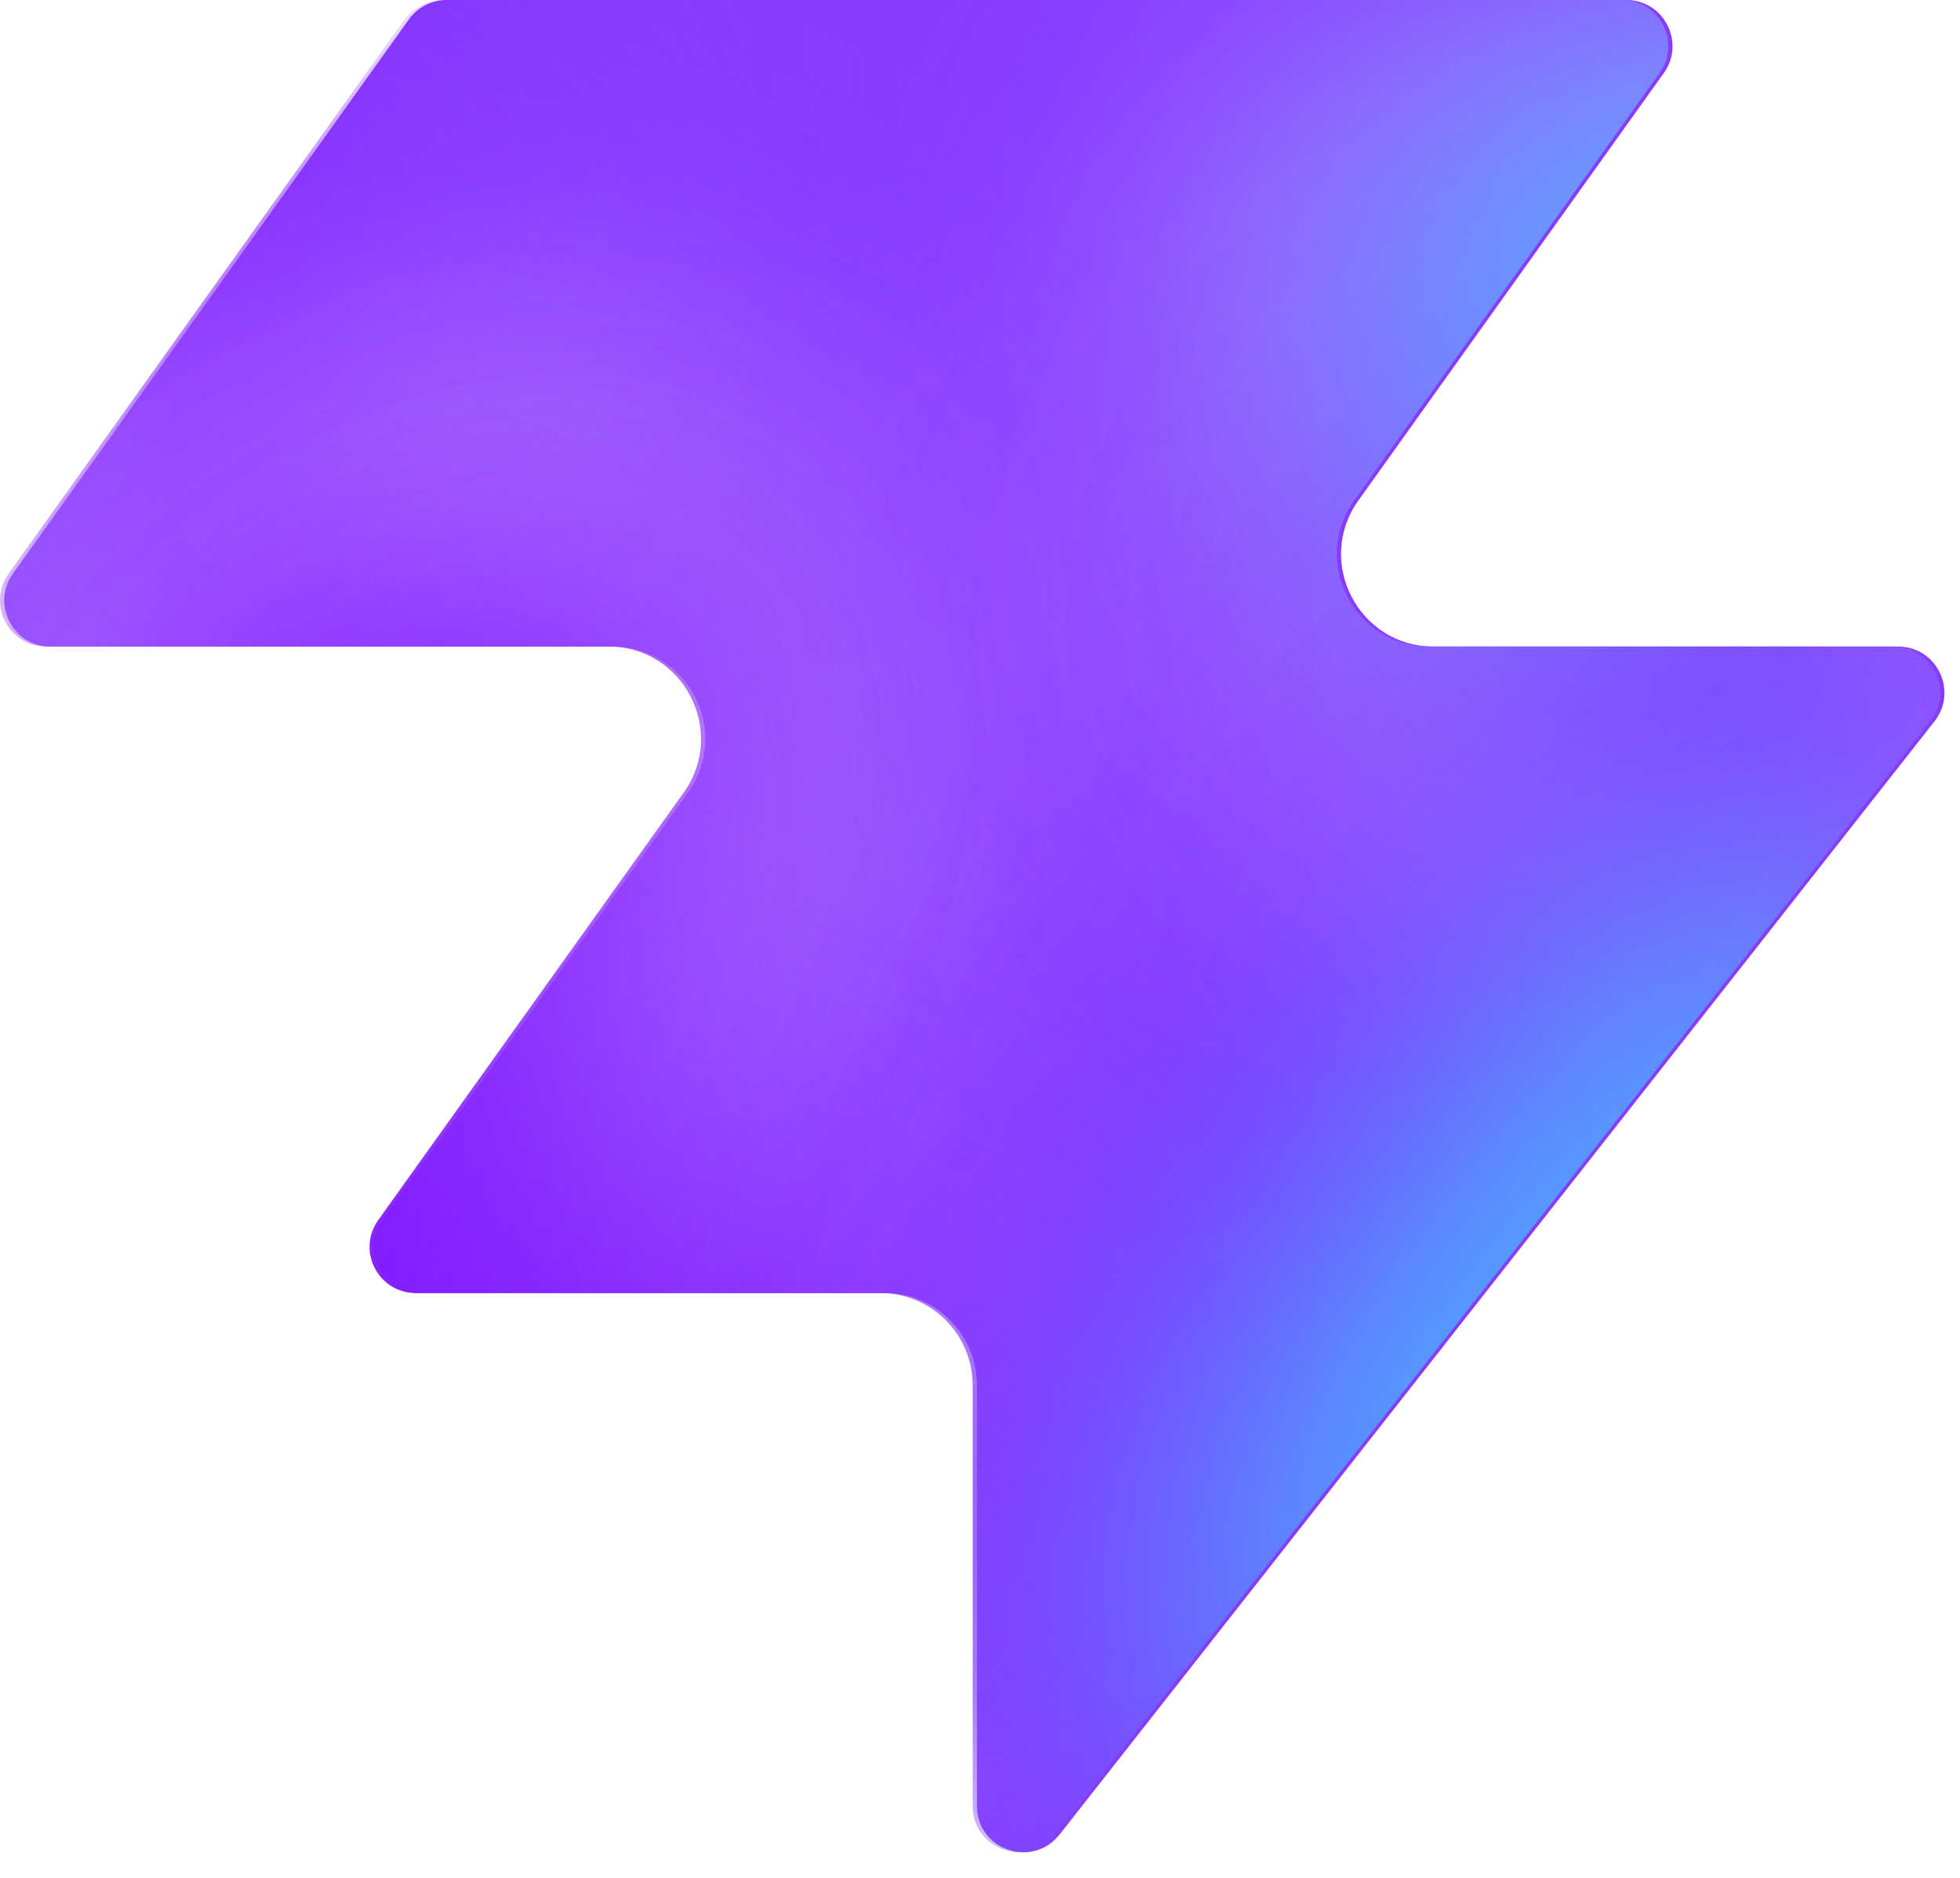
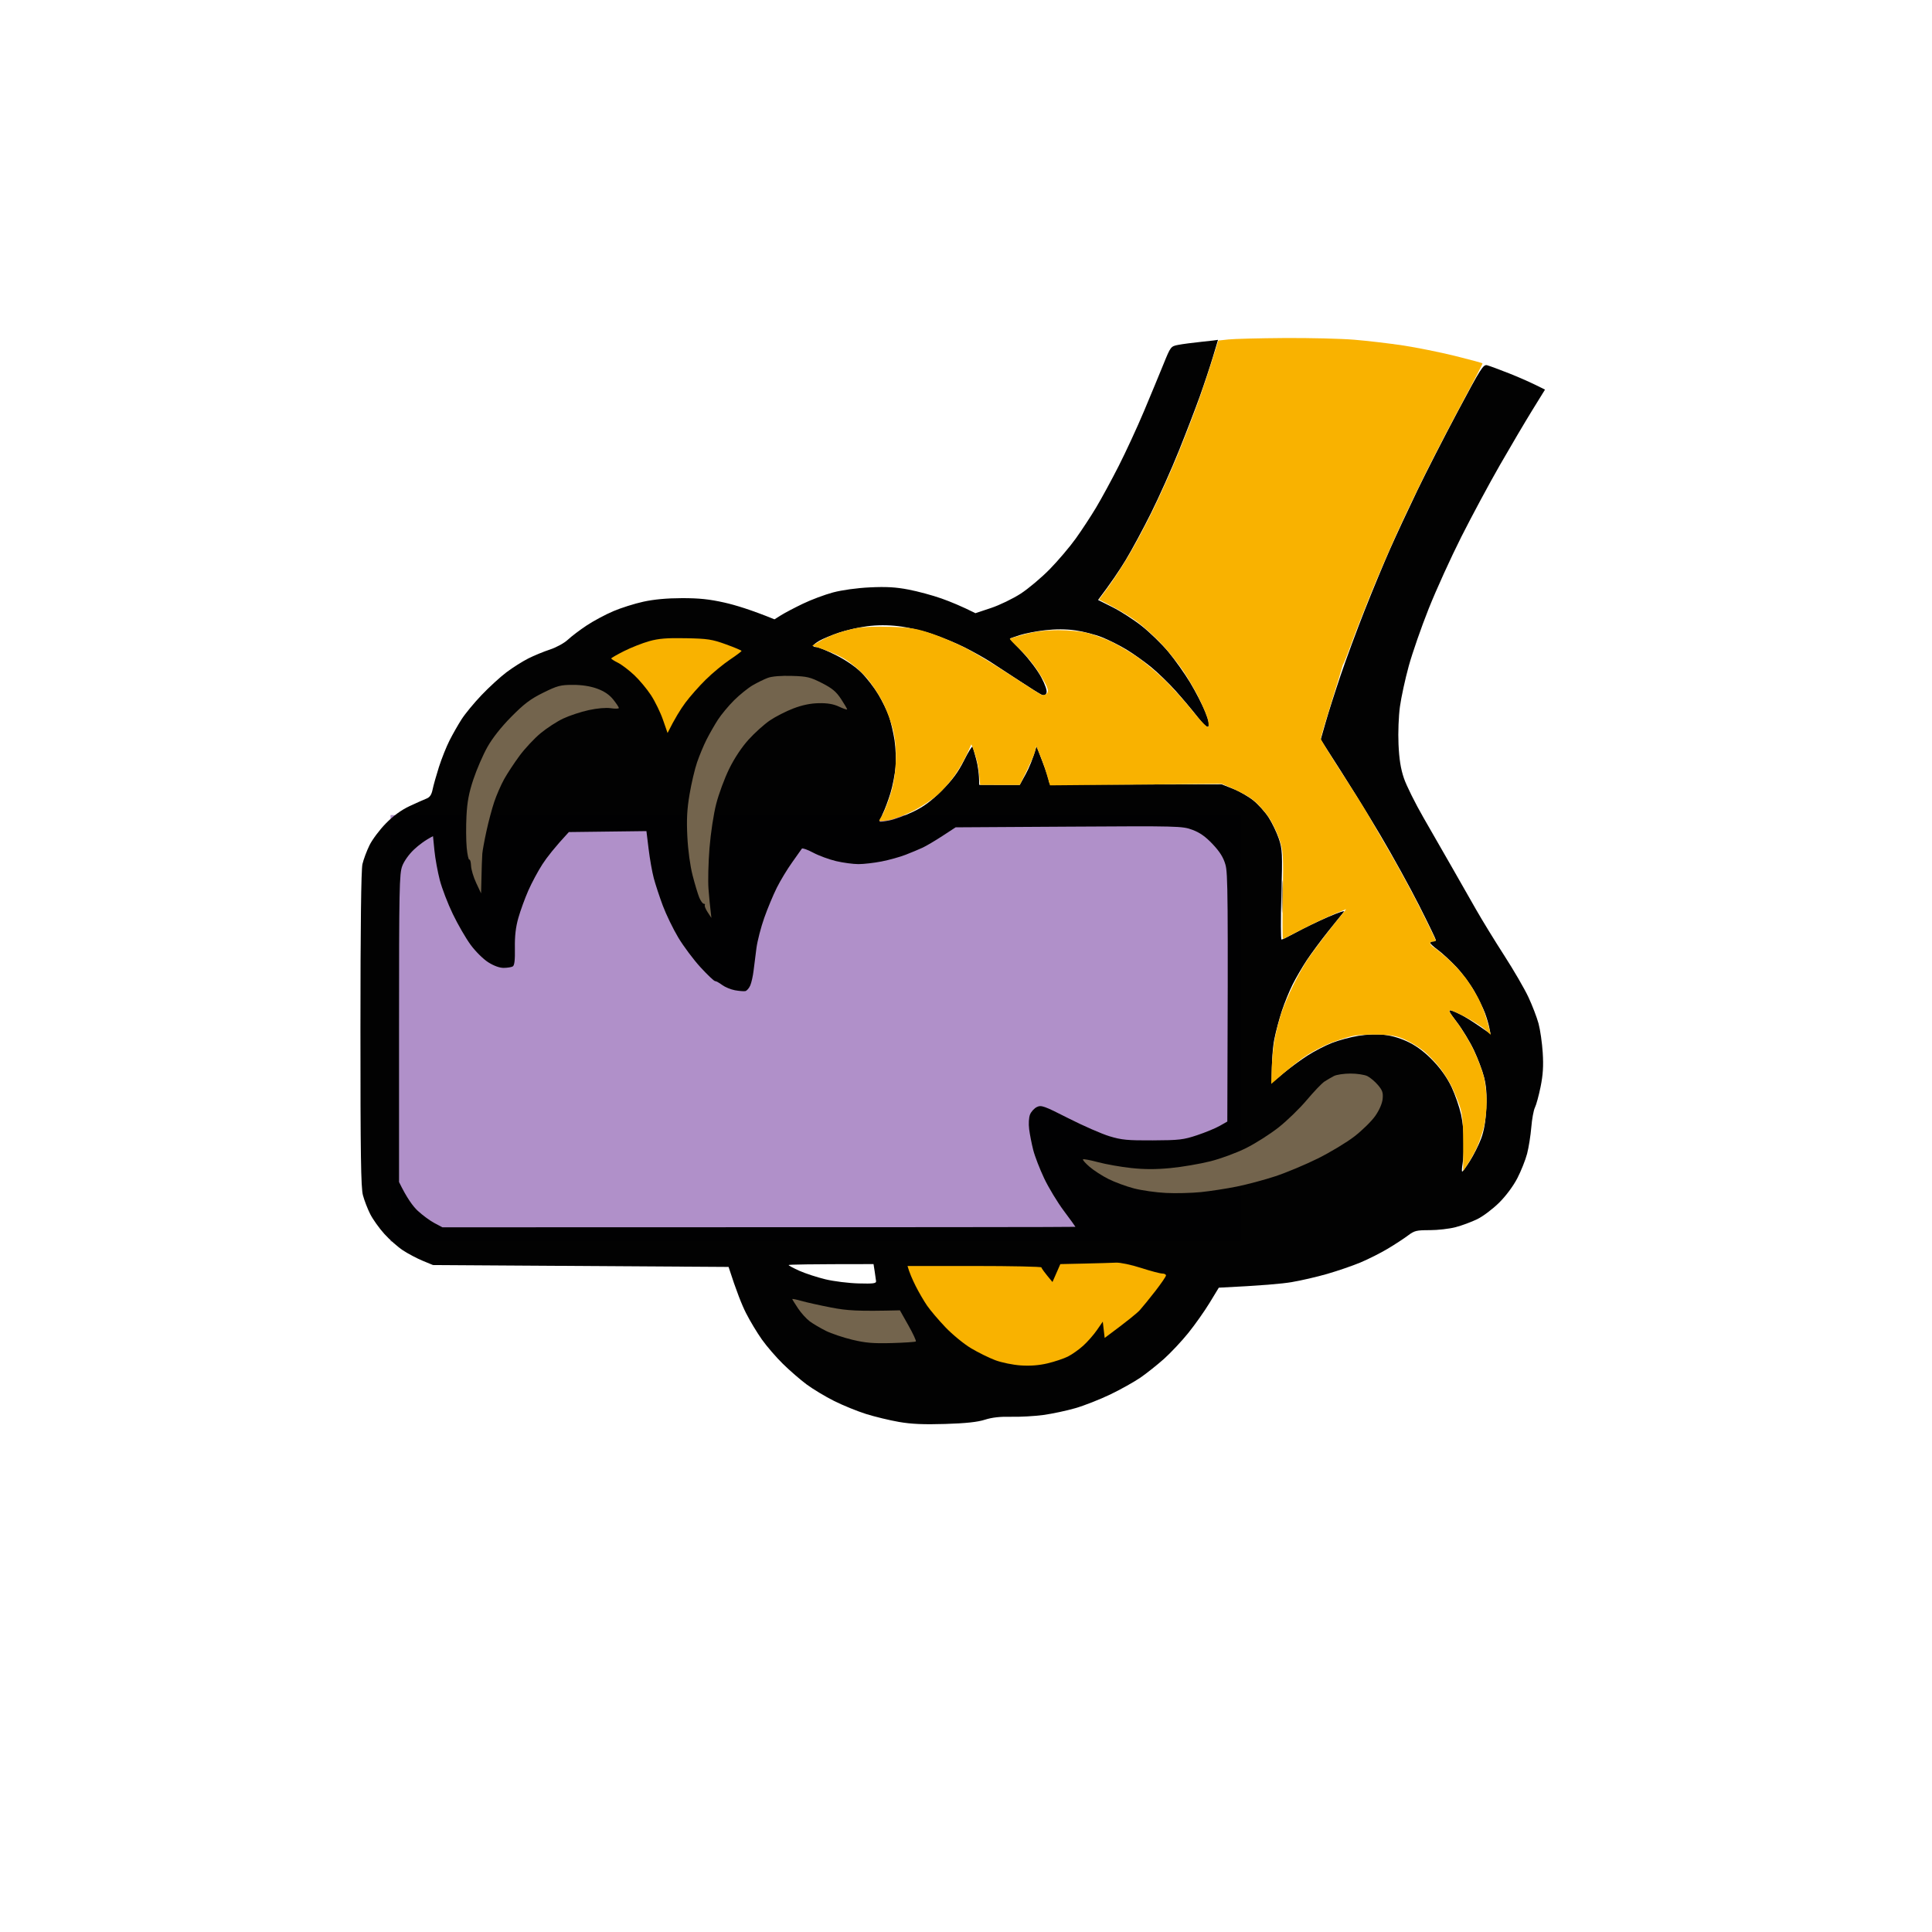
- <svg xmlns="http://www.w3.org/2000/svg" width="48" height="46" fill="none" viewBox="0 0 48 46">
-   <path fill="#863bff" d="M25.946 44.938c-.664.845-2.021.375-2.021-.698V33.937a2.26 2.26 0 0 0-2.262-2.262H10.287c-.92 0-1.456-1.04-.92-1.788l7.48-10.471c1.07-1.497 0-3.578-1.842-3.578H1.237c-.92 0-1.456-1.04-.92-1.788L10.013.474c.214-.297.556-.474.92-.474h28.894c.92 0 1.456 1.04.92 1.788l-7.48 10.471c-1.07 1.498 0 3.579 1.842 3.579h11.377c.943 0 1.473 1.088.89 1.83L25.947 44.94z" style="fill:#863bff;fill:color(display-p3 .525 .23 1);fill-opacity:1" />
-   <mask id="a" width="48" height="46" x="0" y="0" maskUnits="userSpaceOnUse" style="mask-type:alpha">
-     <path fill="#000" d="M25.842 44.938c-.664.844-2.021.375-2.021-.698V33.937a2.26 2.26 0 0 0-2.262-2.262H10.183c-.92 0-1.456-1.04-.92-1.788l7.48-10.471c1.07-1.498 0-3.579-1.842-3.579H1.133c-.92 0-1.456-1.04-.92-1.787L9.91.473c.214-.297.556-.474.92-.474h28.894c.92 0 1.456 1.04.92 1.788l-7.48 10.471c-1.07 1.498 0 3.578 1.842 3.578h11.377c.943 0 1.473 1.088.89 1.832L25.843 44.94z" style="fill:#000;fill-opacity:1" />
-   </mask>
-   <g mask="url(#a)">
-     <g filter="url(#b)">
-       <ellipse cx="5.508" cy="14.704" fill="#ede6ff" rx="5.508" ry="14.704" style="fill:#ede6ff;fill:color(display-p3 .927 .903 1);fill-opacity:1" transform="matrix(.00324 1 1 -.00324 -4.47 31.516)" />
-     </g>
-     <g filter="url(#c)">
-       <ellipse cx="10.399" cy="29.851" fill="#ede6ff" rx="10.399" ry="29.851" style="fill:#ede6ff;fill:color(display-p3 .927 .903 1);fill-opacity:1" transform="matrix(.00324 1 1 -.00324 -39.328 7.883)" />
-     </g>
-     <g filter="url(#d)">
-       <ellipse cx="5.508" cy="30.487" fill="#7e14ff" rx="5.508" ry="30.487" style="fill:#7e14ff;fill:color(display-p3 .492 .077 1);fill-opacity:1" transform="rotate(89.814 -25.913 -14.639)scale(1 -1)" />
-     </g>
-     <g filter="url(#e)">
-       <ellipse cx="5.508" cy="30.599" fill="#7e14ff" rx="5.508" ry="30.599" style="fill:#7e14ff;fill:color(display-p3 .492 .077 1);fill-opacity:1" transform="rotate(89.814 -32.644 -3.334)scale(1 -1)" />
-     </g>
-     <g filter="url(#f)">
-       <ellipse cx="5.508" cy="30.599" fill="#7e14ff" rx="5.508" ry="30.599" style="fill:#7e14ff;fill:color(display-p3 .492 .077 1);fill-opacity:1" transform="matrix(.00324 1 1 -.00324 -34.34 30.47)" />
-     </g>
-     <g filter="url(#g)">
-       <ellipse cx="14.072" cy="22.078" fill="#ede6ff" rx="14.072" ry="22.078" style="fill:#ede6ff;fill:color(display-p3 .927 .903 1);fill-opacity:1" transform="rotate(93.35 24.506 48.493)scale(-1 1)" />
-     </g>
-     <g filter="url(#h)">
-       <ellipse cx="3.47" cy="21.501" fill="#7e14ff" rx="3.47" ry="21.501" style="fill:#7e14ff;fill:color(display-p3 .492 .077 1);fill-opacity:1" transform="rotate(89.009 28.708 47.59)scale(-1 1)" />
-     </g>
-     <g filter="url(#i)">
-       <ellipse cx="3.47" cy="21.501" fill="#7e14ff" rx="3.47" ry="21.501" style="fill:#7e14ff;fill:color(display-p3 .492 .077 1);fill-opacity:1" transform="rotate(89.009 28.708 47.59)scale(-1 1)" />
-     </g>
-     <g filter="url(#j)">
-       <ellipse cx=".387" cy="8.972" fill="#7e14ff" rx="4.407" ry="29.108" style="fill:#7e14ff;fill:color(display-p3 .492 .077 1);fill-opacity:1" transform="rotate(39.51 .387 8.972)" />
-     </g>
-     <g filter="url(#k)">
-       <ellipse cx="47.523" cy="-6.092" fill="#7e14ff" rx="4.407" ry="29.108" style="fill:#7e14ff;fill:color(display-p3 .492 .077 1);fill-opacity:1" transform="rotate(37.892 47.523 -6.092)" />
-     </g>
-     <g filter="url(#l)">
-       <ellipse cx="41.412" cy="6.333" fill="#47bfff" rx="5.971" ry="9.665" style="fill:#47bfff;fill:color(display-p3 .28 .748 1);fill-opacity:1" transform="rotate(37.892 41.412 6.333)" />
-     </g>
-     <g filter="url(#m)">
-       <ellipse cx="-1.879" cy="38.332" fill="#7e14ff" rx="4.407" ry="29.108" style="fill:#7e14ff;fill:color(display-p3 .492 .077 1);fill-opacity:1" transform="rotate(37.892 -1.88 38.332)" />
-     </g>
-     <g filter="url(#n)">
-       <ellipse cx="-1.879" cy="38.332" fill="#7e14ff" rx="4.407" ry="29.108" style="fill:#7e14ff;fill:color(display-p3 .492 .077 1);fill-opacity:1" transform="rotate(37.892 -1.88 38.332)" />
-     </g>
-     <g filter="url(#o)">
-       <ellipse cx="35.651" cy="29.907" fill="#7e14ff" rx="4.407" ry="29.108" style="fill:#7e14ff;fill:color(display-p3 .492 .077 1);fill-opacity:1" transform="rotate(37.892 35.651 29.907)" />
-     </g>
-     <g filter="url(#p)">
-       <ellipse cx="38.418" cy="32.4" fill="#47bfff" rx="5.971" ry="15.297" style="fill:#47bfff;fill:color(display-p3 .28 .748 1);fill-opacity:1" transform="rotate(37.892 38.418 32.4)" />
-     </g>
+ <svg xmlns="http://www.w3.org/2000/svg" version="1.2" viewBox="0 0 1024 1024" width="1024" height="1024">
+   <style>
+ 		.s0 { fill: #b090c9 } 
+ 		.s1 { fill: #73644d } 
+ 		.s2 { opacity: .99;fill: #000000 } 
+ 		.s3 { fill: #f9b200 } 
+ 	</style>
+   <g id="Background">
+     <path id="Path 0" class="s0" d="m207 545v113h451v-226h-451z" />
+     <path id="Path 0" class="s1" d="m679.39 475.5c0.01 7.7 0.16 10.63 0.35 6.5 0.19-4.13 0.19-10.43 0-14-0.19-3.57-0.35-0.2-0.35 7.5z" />
+     <path id="Path 1" fill-rule="evenodd" class="s2" d="m645.57 180.13c0.04-0.07-1.19 4.03-2.72 9.12-1.54 5.09-4.64 14.43-6.9 20.75-2.26 6.32-7.27 19.38-11.15 29-3.87 9.63-10.51 24.48-14.76 33-4.24 8.52-10.32 19.77-13.5 25-3.19 5.23-7.76 12.09-14.54 21l7.75 3.87c4.26 2.13 11.24 6.63 15.5 10 4.26 3.37 10.56 9.5 14 13.62 3.44 4.13 8.63 11.44 11.53 16.25 2.91 4.82 6.51 11.8 8 15.52 1.83 4.56 2.39 7.11 1.72 7.82-0.69 0.73-2.53-0.92-5.91-5.26-2.7-3.48-7.87-9.63-11.5-13.68-3.62-4.05-9.52-9.75-13.09-12.66-3.58-2.92-9.43-7.07-13-9.23-3.58-2.17-9.43-5.1-13-6.52-3.58-1.41-9.88-3.04-14-3.62-5.02-0.7-10.31-0.73-16-0.09-4.68 0.53-10.75 1.71-13.5 2.61-2.75 0.9-5.09 1.69-5.21 1.75-0.12 0.07 2.81 3.28 6.5 7.13 3.69 3.86 8.25 9.93 10.13 13.5 2.13 4.05 3.17 7.15 2.75 8.24-0.46 1.19-1.23 1.52-2.42 1.04-0.96-0.38-6.25-3.68-11.75-7.32-5.5-3.64-12.59-8.27-15.75-10.29-3.16-2.03-9.35-5.48-13.75-7.68-4.4-2.2-12.16-5.39-17.25-7.09-5.09-1.71-13.08-3.53-17.75-4.05-5.63-0.64-11.2-0.61-16.5 0.08-4.4 0.57-11.15 2.11-15 3.43-3.85 1.31-8.46 3.23-10.24 4.26-1.79 1.03-3.25 2.21-3.25 2.62-0.01 0.41 0.78 0.74 1.74 0.72 0.96-0.02 5.57 1.89 10.25 4.23 5.23 2.62 10.44 6.18 13.55 9.28 2.78 2.76 6.8 7.95 8.94 11.52 2.14 3.57 4.71 8.86 5.7 11.75 1 2.89 2.31 8.51 2.93 12.5 0.62 3.99 0.86 10.4 0.54 14.25-0.32 3.85-1.55 10.15-2.73 14-1.19 3.85-3 8.69-4.04 10.75-1.04 2.06-1.78 3.94-1.64 4.18 0.14 0.23 2.5-0.04 5.25-0.6 2.75-0.56 8.37-2.63 12.5-4.61 5.56-2.65 9.47-5.54 15.1-11.15 5.65-5.63 8.65-9.68 11.75-15.82 2.28-4.54 4.34-7.91 4.58-7.5 0.23 0.41 1.14 3.45 2 6.75 0.87 3.3 1.58 7.69 1.57 13.5l21.5 0.01 3.16-5.75c1.73-3.17 3.73-7.78 5.72-14.76l3.27 8.5c1.8 4.68 3.29 9.29 3.31 10.25 0.04 1.64 2.84 1.74 91.54 1.45l6 2.36c3.3 1.29 8.14 4.06 10.75 6.15 2.61 2.08 6.28 6.15 8.14 9.04 1.86 2.89 4.3 7.95 5.41 11.25 1.88 5.6 1.97 7.58 1.36 29.75-0.36 13.07-0.32 23.75 0.09 23.75 0.41 0 4.01-1.78 8-3.96 3.99-2.18 11.52-5.81 16.75-8.07 5.22-2.26 8.99-3.52 8.38-2.79-0.62 0.73-4.36 5.37-8.32 10.32-3.95 4.95-9.12 11.93-11.48 15.5-2.36 3.58-5.71 9.31-7.44 12.75-1.73 3.44-4.3 9.74-5.71 14-1.41 4.26-3.21 11.01-4 15-0.79 3.99-1.43 10.85-1.43 23.25l6.25-5.17c3.44-2.85 9.17-7.06 12.75-9.36 3.57-2.3 9.42-5.33 13-6.72 3.57-1.4 9.87-3.09 14-3.76 4.67-0.75 9.96-0.93 14-0.46 4.15 0.49 8.85 1.94 13 4.03 4.3 2.15 8.62 5.5 12.75 9.85 4.06 4.28 7.44 9.13 9.65 13.84 1.87 3.99 4.12 10.51 5 14.5 0.88 3.99 1.58 10.51 1.56 14.5-0.03 3.99-0.37 9.15-0.75 11.48-0.39 2.33-0.49 4.24-0.21 4.24 0.27 0.01 2.14-2.57 4.14-5.73 1.99-3.16 4.64-8.44 5.88-11.74 1.55-4.16 2.39-9.07 2.73-16 0.36-7.33 0.05-11.73-1.15-16.5-0.9-3.58-3.36-10.1-5.46-14.5-2.1-4.4-6.14-11.04-8.98-14.75-4.3-5.62-4.78-6.65-2.91-6.15 1.24 0.34 4.27 1.75 6.75 3.14 2.47 1.4 6.64 4.05 14 9.26l-0.62-3.25c-0.34-1.79-1.37-5.27-2.29-7.75-0.92-2.48-3.44-7.65-5.6-11.5-2.16-3.85-6.49-9.7-9.61-13-3.12-3.3-7.51-7.35-9.75-9-2.25-1.65-4.09-3.34-4.11-3.75-0.01-0.41 0.65-0.75 1.48-0.75 0.82 0 1.51-0.34 1.53-0.75 0.01-0.41-3.95-8.62-8.82-18.25-4.87-9.62-14.17-26.5-20.69-37.5-6.51-11-16.26-26.86-31.52-50.5l2.64-9.25c1.45-5.09 5-16.23 7.89-24.75 2.89-8.52 8.62-24.05 12.75-34.5 4.12-10.45 10.19-25.07 13.48-32.5 3.3-7.43 9.79-21.37 14.43-31 4.63-9.62 14.37-28.64 21.62-42.25 12.11-22.72 13.37-24.7 15.44-24.15 1.24 0.33 6.52 2.29 11.75 4.35 5.22 2.07 11.61 4.84 18.89 8.55l-6.8 11c-3.73 6.05-11.44 19.1-17.12 29-5.68 9.9-14.87 27-20.42 38-5.55 11-13.32 28.1-17.27 38-3.95 9.9-8.72 23.63-10.61 30.5-1.89 6.88-3.99 16.55-4.67 21.5-0.71 5.11-1.04 13.75-0.76 20 0.36 7.92 1.16 12.96 2.87 18 1.3 3.85 6 13.3 10.44 21 4.44 7.7 11.15 19.4 14.92 26 3.77 6.6 9.54 16.73 12.83 22.5 3.29 5.77 10.05 16.8 15.02 24.5 4.97 7.7 10.72 17.6 12.77 22 2.06 4.4 4.47 10.7 5.37 14 0.89 3.3 1.89 10.27 2.22 15.5 0.44 7.02 0.14 11.72-1.13 18-0.96 4.67-2.3 9.63-3 11-0.7 1.38-1.57 6.1-1.93 10.5-0.37 4.4-1.37 10.7-2.23 14-0.86 3.3-3.19 9.15-5.18 13-2.19 4.22-6.04 9.38-9.69 13-3.34 3.3-8.53 7.21-11.54 8.68-3.02 1.47-8.18 3.39-11.48 4.25-3.3 0.87-9.49 1.58-13.75 1.58-6.98-0.01-8.12 0.27-11.5 2.84-2.06 1.56-6.9 4.72-10.75 7.02-3.85 2.3-10.38 5.58-14.5 7.3-4.13 1.72-12 4.42-17.5 6.01-5.5 1.59-14.05 3.57-19 4.39-4.95 0.83-15.64 1.83-38.51 2.93l-4.86 8c-2.68 4.4-7.74 11.57-11.25 15.93-3.51 4.36-9.31 10.55-12.88 13.75-3.58 3.19-9.2 7.67-12.5 9.95-3.3 2.27-10.5 6.3-16 8.95-5.5 2.64-13.83 5.92-18.5 7.27-4.68 1.36-12.33 2.98-17 3.62-4.68 0.64-12.33 1.06-17 0.95-5.88-0.14-10.2 0.34-14 1.56-3.89 1.25-10.04 1.91-21 2.25-11.36 0.35-17.9 0.07-24.5-1.07-4.95-0.86-12.83-2.76-17.5-4.23-4.68-1.47-12.33-4.59-17-6.94-4.68-2.35-11.2-6.28-14.5-8.73-3.3-2.45-8.93-7.34-12.52-10.86-3.59-3.52-8.6-9.32-11.14-12.9-2.54-3.58-6.33-9.87-8.42-14-2.09-4.12-5.03-11.33-9.26-24.5l-156.66-1-5.5-2.27c-3.03-1.26-7.71-3.73-10.41-5.5-2.7-1.78-7.15-5.71-9.88-8.73-2.73-3.02-6.1-7.75-7.49-10.5-1.39-2.75-3.12-7.25-3.86-10-1.07-3.99-1.33-21.83-1.32-88 0-54.44 0.37-84.55 1.06-87.5 0.58-2.48 2.25-6.96 3.73-9.98 1.47-3.01 5.37-8.22 8.67-11.58 3.97-4.04 8.2-7.13 12.5-9.14 3.57-1.67 7.62-3.47 9-4.01 1.82-0.71 2.72-2.04 3.3-4.88 0.44-2.15 1.95-7.51 3.35-11.91 1.41-4.4 3.92-10.7 5.59-14 1.67-3.3 4.54-8.36 6.4-11.25 1.85-2.89 6.62-8.68 10.61-12.86 3.99-4.19 9.95-9.64 13.25-12.12 3.3-2.47 8.47-5.75 11.5-7.27 3.02-1.53 8.2-3.66 11.5-4.74 3.37-1.1 7.53-3.39 9.5-5.22 1.92-1.8 6.42-5.2 10-7.57 3.57-2.36 9.87-5.74 14-7.5 4.12-1.76 11.32-4.04 16-5.06 5.64-1.24 12.54-1.87 20.5-1.88 9.04-0.01 14.59 0.57 22.5 2.36 5.77 1.3 14.1 3.83 26.5 8.87l3.5-2.2c1.92-1.21 7.1-3.93 11.5-6.05 4.4-2.13 11.6-4.82 16-6 4.78-1.27 12.63-2.36 19.5-2.69 8.64-0.42 13.74-0.14 20.5 1.16 4.95 0.94 12.82 3.07 17.5 4.73 4.67 1.66 10.64 4.09 18 7.79l8.25-2.75c4.54-1.51 11.62-4.94 15.75-7.61 4.12-2.68 11.1-8.56 15.5-13.07 4.4-4.52 10.56-11.78 13.68-16.14 3.13-4.36 7.98-11.75 10.78-16.43 2.8-4.68 8.19-14.57 11.96-22 3.78-7.43 9.8-20.47 13.39-29 3.58-8.52 8.24-19.76 10.35-24.97 3.79-9.35 3.89-9.48 7.84-10.24 2.2-0.43 7.82-1.17 12.5-1.65 4.67-0.48 8.53-0.93 8.57-1.01zm-146.07 262.95c-3.85 2.51-8.58 5.31-10.5 6.2-1.93 0.9-5.98 2.59-9 3.76-3.03 1.18-8.76 2.77-12.75 3.55-3.99 0.78-9.5 1.41-12.25 1.41-2.75 0-8.04-0.71-11.75-1.57-3.71-0.87-9.23-2.89-12.25-4.5-3.03-1.62-5.73-2.57-6-2.13-0.28 0.44-2.58 3.71-5.13 7.25-2.55 3.55-6.21 9.6-8.14 13.45-1.92 3.85-4.93 11.05-6.67 16-1.75 4.95-3.61 12.15-4.13 16-0.52 3.85-1.2 9.25-1.52 12-0.32 2.75-1.1 6.25-1.74 7.77-0.64 1.52-1.85 2.89-2.67 3.04-0.83 0.15-3.3-0.06-5.5-0.46-2.2-0.41-5.24-1.67-6.75-2.8-1.51-1.13-3.2-2.05-3.75-2.05-0.55 0-4.04-3.31-7.75-7.36-3.71-4.05-9-11.13-11.75-15.72-2.75-4.6-6.43-12.2-8.19-16.89-1.75-4.69-3.9-11.23-4.78-14.53-0.88-3.3-2.12-10.27-2.75-15.5l-1.16-9.5-41.12 0.51c-7.54 8.13-11.64 13.42-13.96 16.99-2.33 3.58-5.71 9.88-7.52 14-1.82 4.13-4.19 10.65-5.28 14.5-1.4 4.93-1.95 9.66-1.84 16 0.11 6.37-0.22 9.21-1.13 9.73-0.7 0.41-2.85 0.75-4.77 0.77-2.21 0.02-5.24-1.08-8.25-2.99-2.63-1.67-6.79-5.8-9.32-9.26-2.52-3.44-6.75-10.75-9.4-16.25-2.66-5.5-5.77-13.6-6.92-18-1.14-4.4-2.43-11.45-2.85-15.66l-0.76-7.66c-4.26 2.19-7.55 4.73-10.05 7.07-2.65 2.47-5.27 6.14-6.25 8.75-1.55 4.1-1.7 11.81-1.7 86v81.5c4.14 8.53 7.4 12.91 9.92 15.25 2.52 2.34 6.49 5.26 8.83 6.5l4.25 2.25c260.01 0 335.5-0.11 335.5-0.25 0-0.14-2.77-3.96-6.16-8.5-3.39-4.54-8.09-12.3-10.43-17.25-2.34-4.95-4.95-11.7-5.78-15-0.84-3.3-1.81-8.25-2.16-11-0.36-2.86-0.17-6.18 0.45-7.75 0.59-1.51 2.23-3.31 3.63-4 2.33-1.14 3.77-0.63 16.75 5.97 7.81 3.97 17.57 8.24 21.7 9.5 6.49 1.97 9.58 2.27 23 2.2 14.02-0.06 16.26-0.33 23.5-2.74 4.4-1.47 9.8-3.7 12-4.96l4-2.28c0.47-121.27 0.28-131.72-1-136.19-1.08-3.79-2.96-6.79-6.75-10.82-3.77-4-6.8-6.15-10.75-7.61-5.36-1.99-7.07-2.04-65.5-1.68l-59.99 0.36zm-75.76 230.49c3.17 1.41 9.35 3.43 13.75 4.49 4.4 1.06 12.28 2.04 17.5 2.18 7.96 0.22 9.48 0.02 9.34-1.24-0.09-0.82-0.43-3.18-0.75-5.25l-0.59-3.75c-34.87 0-45 0.23-45 0.5 0 0.28 2.59 1.66 5.75 3.07z" />
+     <path id="Path 2" class="s1" d="m419.93 688.55c0.04 0.25 1.42 2.48 3.07 4.95 1.65 2.48 4.46 5.57 6.25 6.89 1.79 1.31 5.61 3.56 8.5 5 2.89 1.43 9.19 3.55 14 4.71 7.03 1.68 11.14 2.02 20.92 1.75 6.69-0.19 12.42-0.57 12.74-0.85 0.32-0.27-1.45-4.1-3.93-8.5l-4.51-8c-22.63 0.56-27.93 0.16-36.47-1.49-6.05-1.17-13.17-2.75-15.82-3.52-2.66-0.76-4.79-1.18-4.75-0.94z" />
+     <path id="Path 3" class="s3" d="m574.75 669.72l-12.75 0.28-4.17 9.5c-4.54-5.42-5.85-7.34-5.84-7.75 0-0.41-15.97-0.75-35.49-0.75h-35.5c0.98 3.49 2.61 7.2 4.26 10.5 1.65 3.3 4.4 8.02 6.1 10.5 1.7 2.47 6.09 7.65 9.77 11.5 3.68 3.85 9.76 8.84 13.53 11.09 3.76 2.25 9.54 5.1 12.84 6.34 3.32 1.25 9.35 2.49 13.5 2.77 5.03 0.34 9.72-0.02 14.25-1.1 3.71-0.88 8.55-2.5 10.75-3.6 2.2-1.1 5.86-3.69 8.13-5.75 2.28-2.06 5.54-5.78 7.25-8.25l3.12-4.5 1 8.63c12.4-9.19 17.18-13.15 18.63-14.74 1.44-1.59 5.15-6.15 8.25-10.14 3.09-3.99 5.62-7.7 5.62-8.25 0-0.55-0.9-1-2-1-1.1 0-6.16-1.34-11.25-2.98-5.17-1.67-11.01-2.9-13.25-2.79-2.2 0.11-9.74 0.33-16.75 0.49z" />
+     <path id="Path 4" class="s1" d="m707 570.32c-1.38 0.72-3.63 2.03-5 2.92-1.38 0.89-5.58 5.29-9.35 9.77-3.77 4.48-10.52 11.04-15 14.56-4.48 3.53-12.2 8.44-17.15 10.92-5.02 2.51-13.42 5.62-19 7.02-5.5 1.38-14.95 3-21 3.58-7.84 0.76-13.87 0.76-21-0.02-5.5-0.59-13.38-1.99-17.5-3.09-4.13-1.11-7.73-1.78-8-1.5-0.27 0.29 1.3 2.07 3.5 3.96 2.2 1.9 6.7 4.81 10 6.46 3.3 1.66 9.37 3.9 13.5 4.98 4.12 1.07 11.77 2.16 17 2.41 5.23 0.26 13.55 0.05 18.5-0.45 4.95-0.5 13.5-1.82 19-2.93 5.5-1.11 14.73-3.58 20.5-5.48 5.77-1.91 15.9-6.15 22.5-9.42 6.6-3.28 15.35-8.56 19.44-11.74 4.09-3.17 9.02-8.02 10.95-10.77 2.15-3.06 3.67-6.55 3.93-9 0.34-3.3-0.09-4.59-2.45-7.38-1.58-1.86-4.11-4-5.62-4.75-1.51-0.76-5.56-1.37-9-1.36-3.44 0-7.38 0.59-8.75 1.31zm-419.09-203.17c-6.73 3.32-10.11 5.87-16.91 12.75-5.41 5.48-10.03 11.33-12.7 16.1-2.31 4.13-5.63 11.77-7.37 17-2.4 7.18-3.3 11.94-3.69 19.5-0.28 5.5-0.23 13.04 0.12 16.75 0.35 3.71 0.98 6.57 1.39 6.35 0.41-0.22 0.82 1.25 0.91 3.25 0.08 2.01 1.31 6.12 2.74 9.15l2.58 5.5c0.3-13.95 0.51-19.35 0.65-21 0.13-1.65 1.12-7.05 2.2-12 1.07-4.95 2.93-11.93 4.13-15.5 1.2-3.58 3.56-8.98 5.23-12 1.68-3.03 5.36-8.62 8.18-12.44 2.82-3.81 7.83-9.17 11.13-11.91 3.3-2.74 8.7-6.25 12-7.8 3.3-1.56 9.37-3.57 13.5-4.47 4.53-0.99 9.18-1.39 11.75-1.01 2.34 0.35 4.25 0.29 4.26-0.12 0-0.41-1.35-2.44-3-4.5-2.06-2.56-4.75-4.38-8.51-5.75-3.63-1.32-8-2-12.84-2-6.58 0-8.2 0.42-15.75 4.15zm119.09-7.88c-1.93 0.71-5.53 2.47-8 3.9-2.48 1.44-6.93 5.03-9.9 7.97-2.96 2.95-6.84 7.61-8.61 10.36-1.77 2.75-4.47 7.47-6 10.5-1.53 3.02-3.78 8.42-5.01 12-1.23 3.57-3.03 11.22-4 17-1.35 7.98-1.63 13.37-1.17 22.5 0.36 7.2 1.48 15.4 2.79 20.5 1.2 4.67 2.8 9.96 3.54 11.75 0.75 1.79 1.81 3.25 2.36 3.25 0.55 0 0.8 0.34 0.56 0.75-0.25 0.41 0.44 2.1 1.52 3.75l1.97 3c-0.76-6.2-1.23-11.38-1.54-15.5-0.31-4.13-0.07-13.8 0.54-21.5 0.64-8.01 2.17-18.06 3.57-23.5 1.35-5.23 4.43-13.55 6.86-18.5 2.76-5.63 6.61-11.43 10.29-15.5 3.24-3.58 8.32-8.15 11.31-10.17 2.98-2.02 8.57-4.88 12.42-6.34 4.73-1.81 9.11-2.71 13.5-2.79 4.56-0.09 7.76 0.46 10.71 1.84 2.31 1.08 4.24 1.73 4.29 1.46 0.04-0.28-1.4-2.75-3.21-5.49-2.6-3.95-4.74-5.73-10.2-8.5-6.18-3.14-7.86-3.54-16-3.77-5.6-0.17-10.43 0.23-12.59 1.03z" />
+     <path id="Path 5" class="s3" d="m344 339.86c-3.57 1.01-9.54 3.37-13.26 5.24-3.72 1.87-6.77 3.63-6.77 3.9-0.01 0.27 1.57 1.29 3.51 2.25 1.94 0.96 5.8 3.89 8.6 6.5 2.79 2.61 6.83 7.45 8.98 10.75 2.15 3.3 5 9.15 6.33 13l2.43 7c3.85-7.75 6.97-12.7 9.41-16 2.45-3.3 7.33-8.84 10.86-12.3 3.52-3.47 9.23-8.19 12.68-10.5 3.45-2.31 6.26-4.43 6.26-4.7-0.01-0.27-3.73-1.85-8.28-3.49-7.34-2.66-9.68-3.02-21.25-3.24-10.16-0.19-14.42 0.16-19.5 1.59z" />
+     <path id="Path 6" class="s3" d="m651.12 179.91l-5.38 0.59c-5.02 16.28-8.61 26.85-11.22 34-2.61 7.15-7.42 19.53-10.7 27.5-3.27 7.97-9.03 20.8-12.8 28.5-3.77 7.7-9.53 18.5-12.81 24-3.27 5.5-8.14 12.99-10.83 16.64l-4.88 6.65c10.85 5.48 16.92 9.28 20.5 11.99 3.58 2.7 9.39 8.02 12.92 11.82 3.52 3.79 8.52 10.05 11.11 13.9 2.58 3.85 6.27 10.15 8.19 14 1.93 3.85 4.05 8.8 4.73 11 0.67 2.2 0.84 4.37 0.39 4.81-0.46 0.45-3.99-3.15-7.84-8-3.85-4.84-10.4-12.18-14.56-16.31-4.17-4.12-10.92-9.82-15.01-12.66-4.09-2.84-10.35-6.54-13.93-8.22-3.58-1.67-9.2-3.74-12.5-4.59-3.34-0.86-10.2-1.54-15.5-1.54-6.42 0-12.09 0.67-17.5 2.08-4.4 1.15-8.11 2.28-8.25 2.51-0.14 0.23 2.06 2.56 4.88 5.17 2.82 2.61 6.95 7.45 9.18 10.75 2.22 3.3 4.62 7.35 5.33 9 1 2.35 1.02 3.26 0.07 4.19-0.66 0.65-1.88 0.91-2.71 0.57-0.83-0.33-8.02-4.9-16-10.14-7.98-5.25-18.55-11.67-23.5-14.27-4.95-2.6-13.27-6.18-18.5-7.96-8.18-2.78-11.24-3.29-22-3.66-7.61-0.27-14.85 0.03-18.5 0.77-3.3 0.66-8.25 2.06-11 3.1-2.75 1.03-6.57 2.84-8.5 4.02l-3.5 2.13c8.52 2.59 13.7 4.96 17 6.93 3.3 1.97 8.38 6.22 11.28 9.45 2.9 3.23 7.07 9.47 9.27 13.87 2.19 4.4 4.7 11.38 5.57 15.5 1.09 5.16 1.43 10.46 1.09 17-0.35 6.64-1.31 11.91-3.2 17.5-1.48 4.4-3.34 8.9-4.11 10-0.78 1.1-1.4 2.23-1.39 2.5 0.02 0.27 2.16 0.17 4.76-0.24 2.6-0.41 8.33-2.52 12.73-4.7 4.4-2.18 10.43-6.12 13.41-8.76 2.97-2.64 7.22-7.5 9.43-10.8 2.22-3.3 5.03-8.25 6.26-11l2.22-5c2.62 6.2 3.67 11.04 4.03 14.76l0.65 6.76 21 0.03c5.64-11.28 7.6-15.9 8.01-17.55l0.73-3c2.75 6.2 4.39 10.87 5.41 14.37l1.85 6.38 91-0.82c9.62 3.93 14.46 6.76 16.96 8.82 2.49 2.06 6.12 6.11 8.04 9 1.93 2.89 4.47 8.18 5.65 11.75 2 6.06 2.12 8.07 1.75 29.75-0.22 12.78-0.17 23.13 0.1 22.99 0.27-0.14 5-2.57 10.5-5.39 5.5-2.82 12.92-6.33 16.5-7.81l6.5-2.68c-4.25 5.15-8.07 10.02-11.24 14.14-3.16 4.13-7.15 9.52-8.86 12-1.71 2.48-5.14 8.55-7.61 13.5-2.48 4.95-5.47 11.92-6.65 15.5-1.18 3.58-2.74 9.65-3.48 13.5-0.74 3.85-1.46 10.83-1.61 15.5l-0.26 8.5c9.85-8.73 15.63-13.13 19.21-15.41 3.58-2.29 9.42-5.25 13-6.59 3.58-1.33 8.52-2.87 11-3.42 2.48-0.54 8.55-0.87 13.5-0.73 7.2 0.21 10.1 0.77 14.5 2.82 3.02 1.41 7.38 4.09 9.68 5.95 2.3 1.86 5.95 5.63 8.12 8.38 2.17 2.75 5.06 7.25 6.43 10 1.37 2.75 3.34 7.48 4.38 10.5 1.52 4.41 1.89 8.4 1.89 20.11v14.62c3.78-5.6 5.89-9.48 7.14-12.23 1.25-2.75 2.96-7.7 3.82-11 0.85-3.3 1.54-9.37 1.53-13.5-0.02-4.12-0.72-10.2-1.57-13.5-0.86-3.3-3.27-9.6-5.37-14-2.1-4.4-6.12-11.04-8.93-14.75-4.28-5.65-4.75-6.65-2.87-6.15 1.24 0.34 5.17 2.2 8.75 4.14 3.58 1.94 7.77 4.7 9.33 6.14l2.82 2.62c-1.1-4.65-2.09-8.02-2.9-10.5-0.82-2.48-2.39-6.3-3.51-8.5-1.11-2.2-3.69-6.48-5.74-9.5-2.04-3.02-6.36-7.93-9.61-10.9-3.24-2.97-6.9-6-8.14-6.75-1.24-0.74-2.25-1.8-2.25-2.35 0-0.55 0.67-1 1.5-1 0.83 0 1.5-0.23 1.5-0.5 0-0.27-3.43-7.36-7.61-15.75-4.19-8.39-11.73-22.34-16.75-31.01-5.03-8.67-10.64-18.34-12.48-21.5-1.84-3.16-8.01-12.94-13.71-21.74-5.71-8.8-10.4-16.45-10.42-17-0.03-0.55 2.48-9.1 5.57-19 3.09-9.9 5.69-18.45 5.79-19 0.09-0.55 0.45-1.45 0.81-2 0.35-0.55 2.19-5.27 4.09-10.5 1.9-5.23 6.38-16.7 9.95-25.5 3.58-8.8 9.76-23.2 13.75-32 3.99-8.8 11.3-24.1 16.25-34 4.96-9.9 13.68-26.66 19.38-37.25 5.71-10.59 10.27-19.44 10.13-19.66-0.14-0.23-6.77-2.02-14.75-3.99-7.98-1.96-20.35-4.45-27.5-5.52-7.15-1.08-18.74-2.44-25.75-3.02-7.01-0.58-23.66-0.99-37-0.9-13.34 0.09-26.67 0.43-29.63 0.75z" />
  </g>
-   <defs>
-     <filter id="b" width="60.045" height="41.654" x="-19.77" y="16.149" color-interpolation-filters="sRGB" filterUnits="userSpaceOnUse">
-       <feFlood flood-opacity="0" result="BackgroundImageFix" />
-       <feBlend in="SourceGraphic" in2="BackgroundImageFix" result="shape" />
-       <feGaussianBlur result="effect1_foregroundBlur_2002_17158" stdDeviation="7.659" />
-     </filter>
-     <filter id="c" width="90.34" height="51.437" x="-54.613" y="-7.533" color-interpolation-filters="sRGB" filterUnits="userSpaceOnUse">
-       <feFlood flood-opacity="0" result="BackgroundImageFix" />
-       <feBlend in="SourceGraphic" in2="BackgroundImageFix" result="shape" />
-       <feGaussianBlur result="effect1_foregroundBlur_2002_17158" stdDeviation="7.659" />
-     </filter>
-     <filter id="d" width="79.355" height="29.4" x="-49.64" y="2.03" color-interpolation-filters="sRGB" filterUnits="userSpaceOnUse">
-       <feFlood flood-opacity="0" result="BackgroundImageFix" />
-       <feBlend in="SourceGraphic" in2="BackgroundImageFix" result="shape" />
-       <feGaussianBlur result="effect1_foregroundBlur_2002_17158" stdDeviation="4.596" />
-     </filter>
-     <filter id="e" width="79.579" height="29.4" x="-45.045" y="20.029" color-interpolation-filters="sRGB" filterUnits="userSpaceOnUse">
-       <feFlood flood-opacity="0" result="BackgroundImageFix" />
-       <feBlend in="SourceGraphic" in2="BackgroundImageFix" result="shape" />
-       <feGaussianBlur result="effect1_foregroundBlur_2002_17158" stdDeviation="4.596" />
-     </filter>
-     <filter id="f" width="79.579" height="29.4" x="-43.513" y="21.178" color-interpolation-filters="sRGB" filterUnits="userSpaceOnUse">
-       <feFlood flood-opacity="0" result="BackgroundImageFix" />
-       <feBlend in="SourceGraphic" in2="BackgroundImageFix" result="shape" />
-       <feGaussianBlur result="effect1_foregroundBlur_2002_17158" stdDeviation="4.596" />
-     </filter>
-     <filter id="g" width="74.749" height="58.852" x="15.756" y="-17.901" color-interpolation-filters="sRGB" filterUnits="userSpaceOnUse">
-       <feFlood flood-opacity="0" result="BackgroundImageFix" />
-       <feBlend in="SourceGraphic" in2="BackgroundImageFix" result="shape" />
-       <feGaussianBlur result="effect1_foregroundBlur_2002_17158" stdDeviation="7.659" />
-     </filter>
-     <filter id="h" width="61.377" height="25.362" x="23.548" y="2.284" color-interpolation-filters="sRGB" filterUnits="userSpaceOnUse">
-       <feFlood flood-opacity="0" result="BackgroundImageFix" />
-       <feBlend in="SourceGraphic" in2="BackgroundImageFix" result="shape" />
-       <feGaussianBlur result="effect1_foregroundBlur_2002_17158" stdDeviation="4.596" />
-     </filter>
-     <filter id="i" width="61.377" height="25.362" x="23.548" y="2.284" color-interpolation-filters="sRGB" filterUnits="userSpaceOnUse">
-       <feFlood flood-opacity="0" result="BackgroundImageFix" />
-       <feBlend in="SourceGraphic" in2="BackgroundImageFix" result="shape" />
-       <feGaussianBlur result="effect1_foregroundBlur_2002_17158" stdDeviation="4.596" />
-     </filter>
-     <filter id="j" width="56.045" height="63.649" x="-27.636" y="-22.853" color-interpolation-filters="sRGB" filterUnits="userSpaceOnUse">
-       <feFlood flood-opacity="0" result="BackgroundImageFix" />
-       <feBlend in="SourceGraphic" in2="BackgroundImageFix" result="shape" />
-       <feGaussianBlur result="effect1_foregroundBlur_2002_17158" stdDeviation="4.596" />
-     </filter>
-     <filter id="k" width="54.814" height="64.646" x="20.116" y="-38.415" color-interpolation-filters="sRGB" filterUnits="userSpaceOnUse">
-       <feFlood flood-opacity="0" result="BackgroundImageFix" />
-       <feBlend in="SourceGraphic" in2="BackgroundImageFix" result="shape" />
-       <feGaussianBlur result="effect1_foregroundBlur_2002_17158" stdDeviation="4.596" />
-     </filter>
-     <filter id="l" width="33.541" height="35.313" x="24.641" y="-11.323" color-interpolation-filters="sRGB" filterUnits="userSpaceOnUse">
-       <feFlood flood-opacity="0" result="BackgroundImageFix" />
-       <feBlend in="SourceGraphic" in2="BackgroundImageFix" result="shape" />
-       <feGaussianBlur result="effect1_foregroundBlur_2002_17158" stdDeviation="4.596" />
-     </filter>
-     <filter id="m" width="54.814" height="64.646" x="-29.286" y="6.009" color-interpolation-filters="sRGB" filterUnits="userSpaceOnUse">
-       <feFlood flood-opacity="0" result="BackgroundImageFix" />
-       <feBlend in="SourceGraphic" in2="BackgroundImageFix" result="shape" />
-       <feGaussianBlur result="effect1_foregroundBlur_2002_17158" stdDeviation="4.596" />
-     </filter>
-     <filter id="n" width="54.814" height="64.646" x="-29.286" y="6.009" color-interpolation-filters="sRGB" filterUnits="userSpaceOnUse">
-       <feFlood flood-opacity="0" result="BackgroundImageFix" />
-       <feBlend in="SourceGraphic" in2="BackgroundImageFix" result="shape" />
-       <feGaussianBlur result="effect1_foregroundBlur_2002_17158" stdDeviation="4.596" />
-     </filter>
-     <filter id="o" width="54.814" height="64.646" x="8.244" y="-2.416" color-interpolation-filters="sRGB" filterUnits="userSpaceOnUse">
-       <feFlood flood-opacity="0" result="BackgroundImageFix" />
-       <feBlend in="SourceGraphic" in2="BackgroundImageFix" result="shape" />
-       <feGaussianBlur result="effect1_foregroundBlur_2002_17158" stdDeviation="4.596" />
-     </filter>
-     <filter id="p" width="39.409" height="43.623" x="18.713" y="10.588" color-interpolation-filters="sRGB" filterUnits="userSpaceOnUse">
-       <feFlood flood-opacity="0" result="BackgroundImageFix" />
-       <feBlend in="SourceGraphic" in2="BackgroundImageFix" result="shape" />
-       <feGaussianBlur result="effect1_foregroundBlur_2002_17158" stdDeviation="4.596" />
-     </filter>
-   </defs>
</svg>
